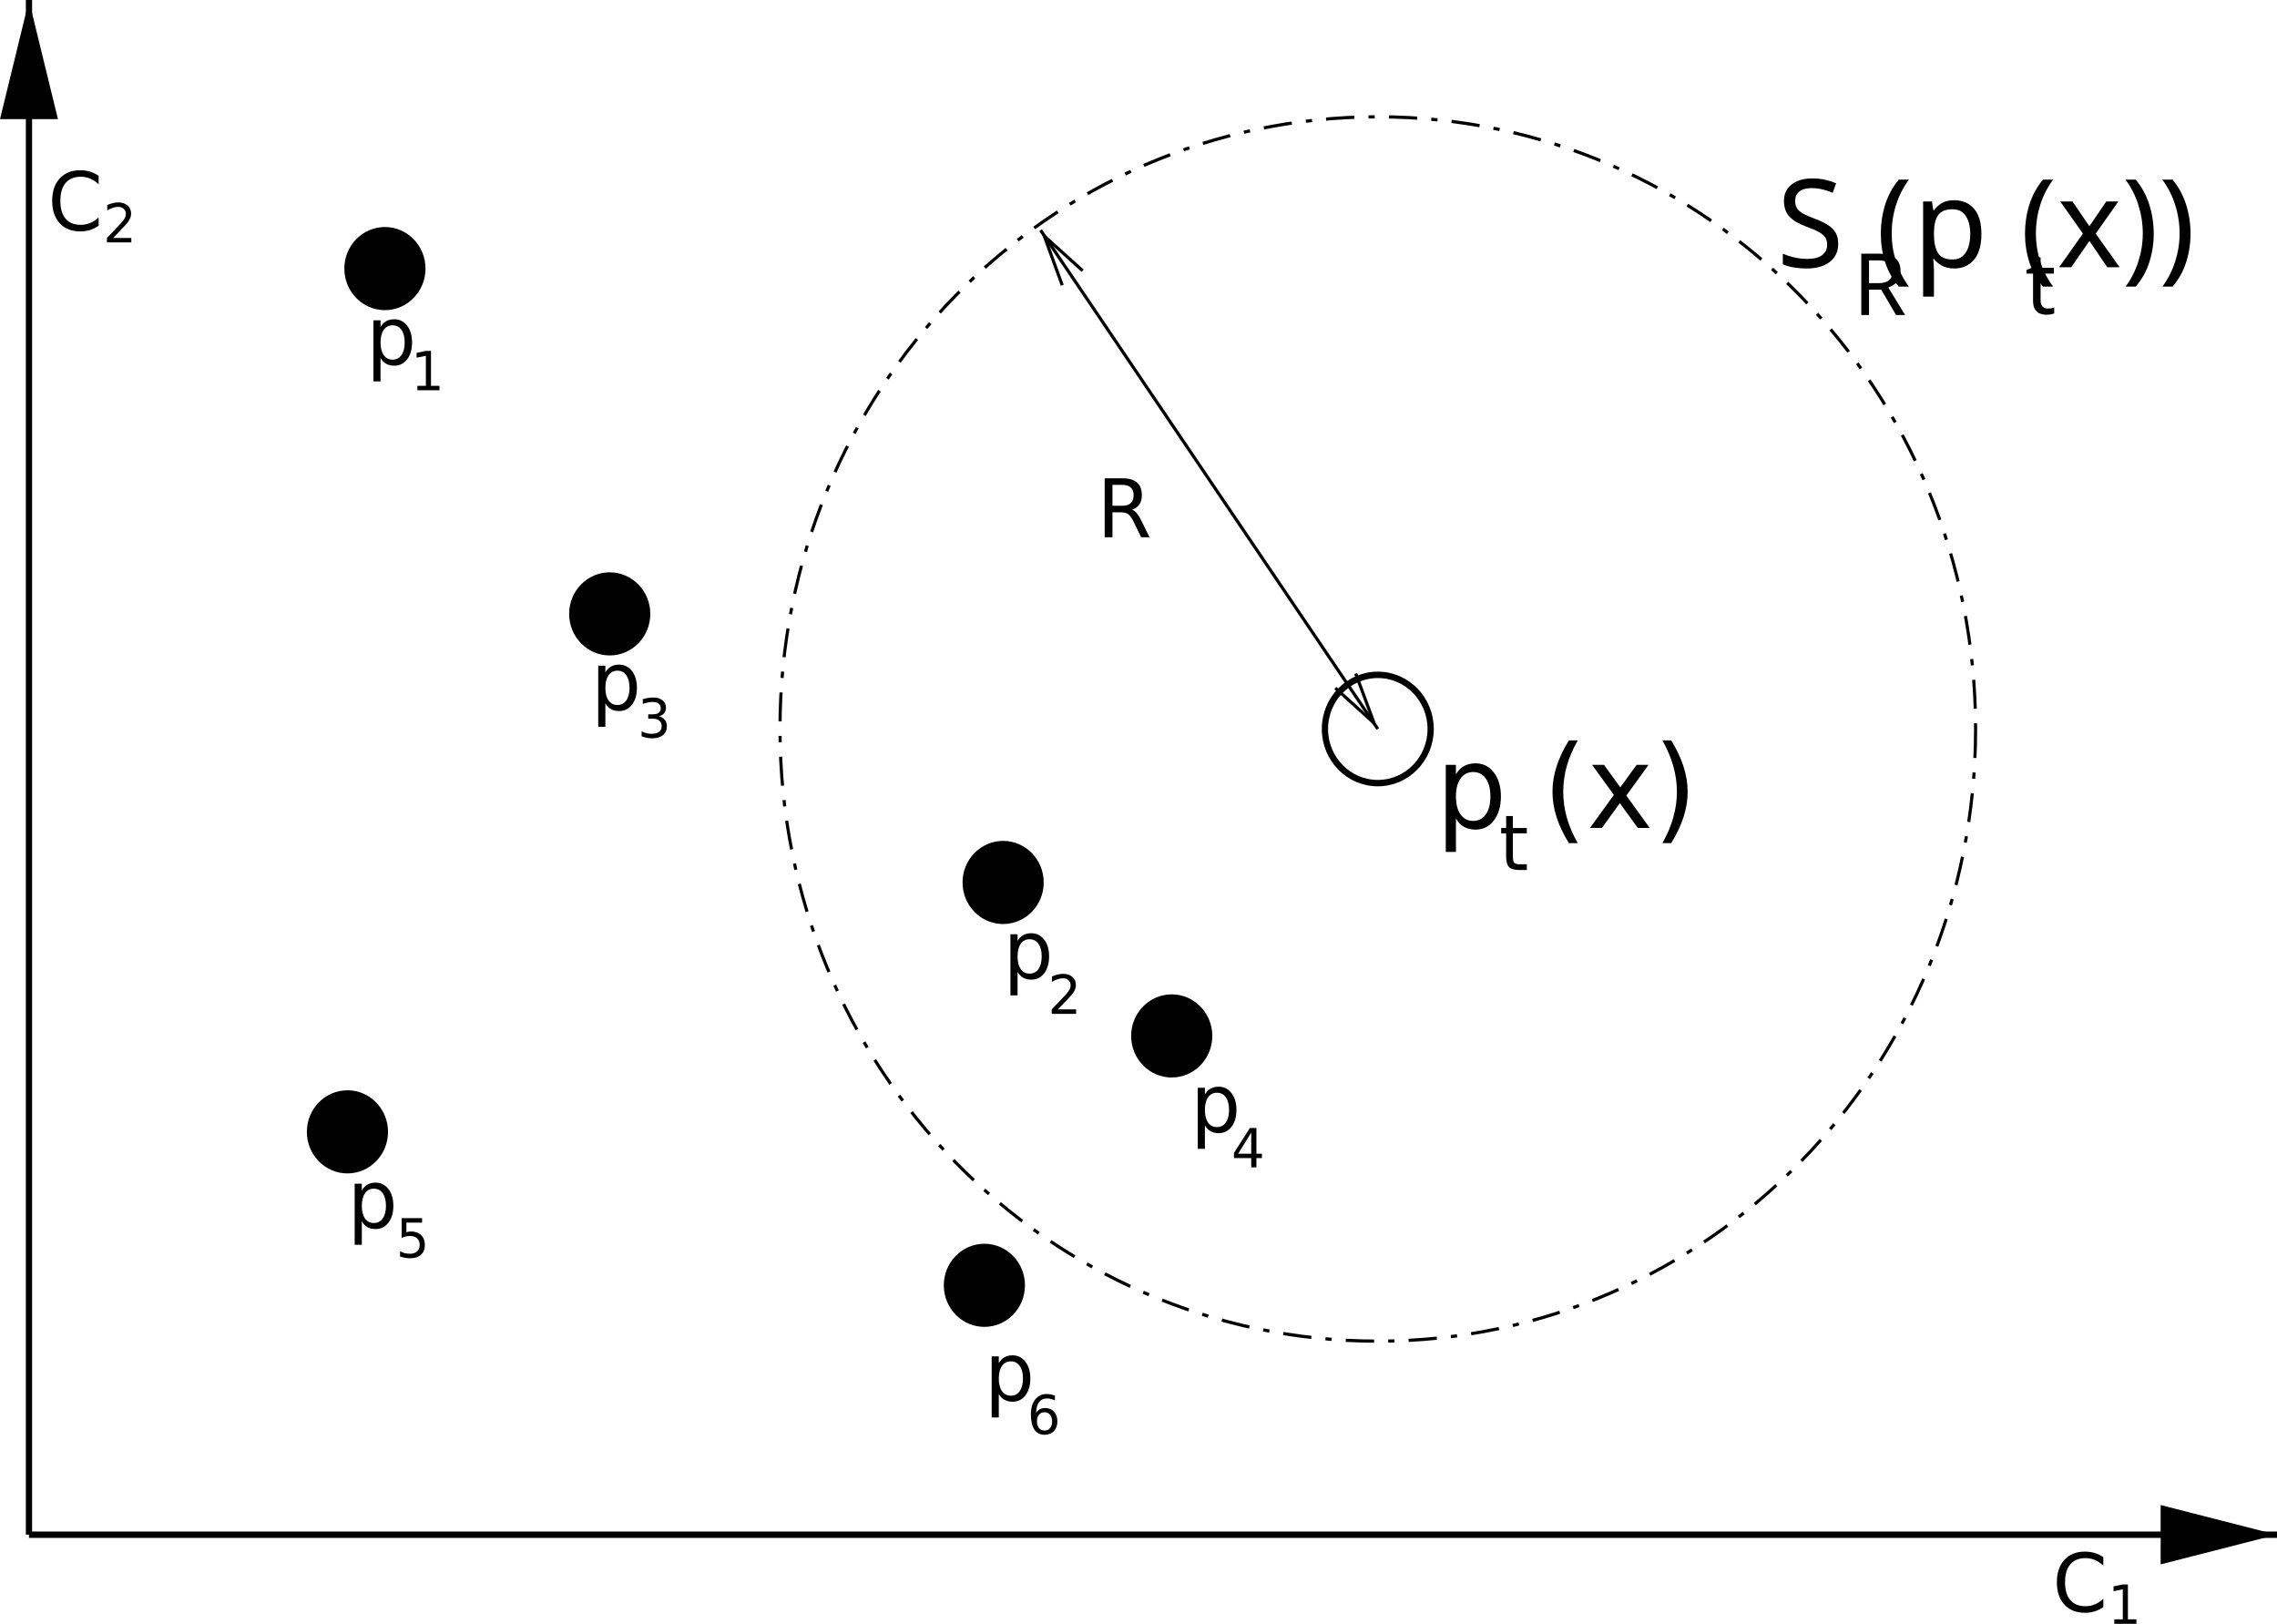
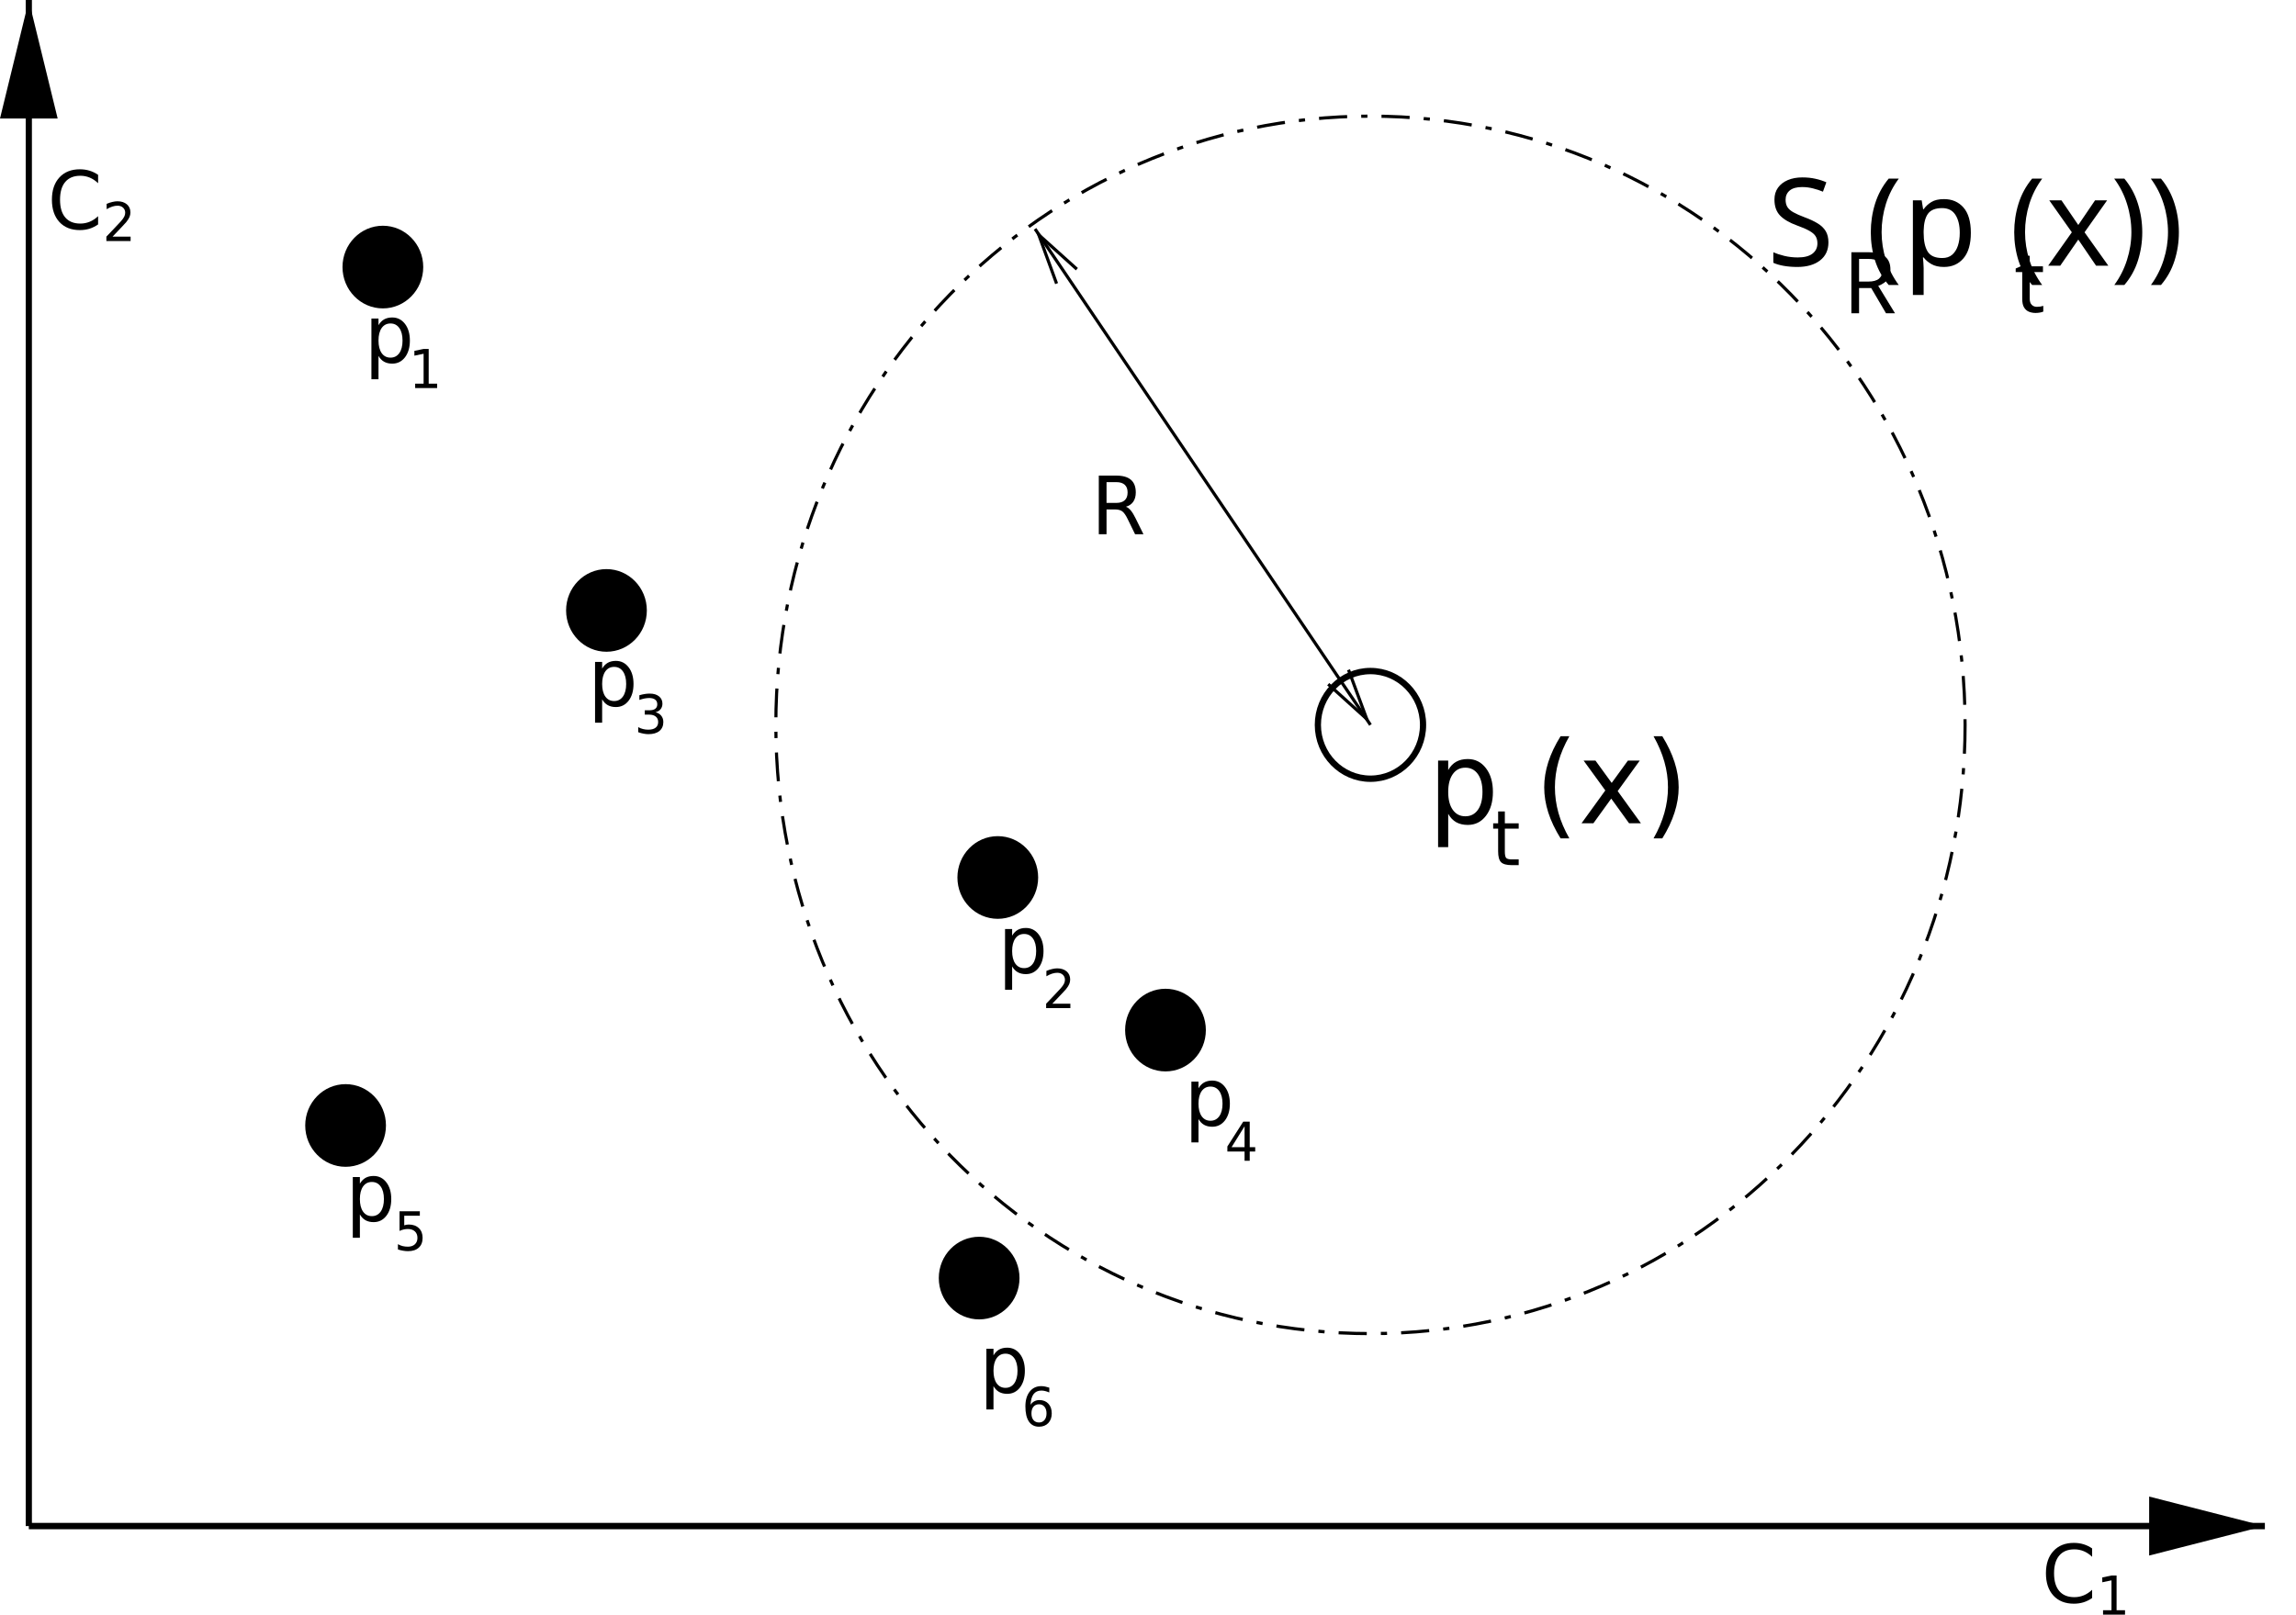
- <svg xmlns="http://www.w3.org/2000/svg" id="svg4136" version="1.1" xml:space="preserve" width="678.517" height="483.856" viewBox="0 0 678.517 483.856">
+ <svg xmlns="http://www.w3.org/2000/svg" id="svg4136" version="1.1" xml:space="preserve" width="687.839" height="483.856" viewBox="0 0 687.839 483.856">
  <defs id="defs4140">
    <clipPath clipPathUnits="userSpaceOnUse" id="clipPath4154">
-       <path d="M 0,0 543,0 543,388 0,388 0,0 Z" id="path4156" />
+       <path d="M 0,0 H 543 V 388 H 0 Z" id="path4156" />
    </clipPath>
    <clipPath clipPathUnits="userSpaceOnUse" id="clipPath4208">
-       <path d="m -1.227,390.453 0,-393.656 546.704,0 0,393.656 -546.704,0 z m 14.09,-30.098 0,29.168 -11.91,0 0,-29.168 5.953,24.391 5.957,-24.391 z" id="path4210" />
+       <path d="M -1.227,390.453 V -3.203 h 546.704 v 393.656 z m 14.09,-30.098 v 29.168 H 0.953 v -29.168 l 5.953,24.391 z" id="path4210" />
    </clipPath>
    <clipPath clipPathUnits="userSpaceOnUse" id="clipPath4218">
-       <path d="M 6,22 8,22 8,388 6,388 6,22 Z" id="path4220" />
+       <path d="M 6,22 H 8 V 388 H 6 Z" id="path4220" />
    </clipPath>
    <clipPath clipPathUnits="userSpaceOnUse" id="clipPath4240">
-       <path d="m -1.227,390.453 0,-393.656 546.704,0 0,393.656 -546.704,0 z m 259.317,-66.984 -8.434,12.703 -4.965,-3.457 8.536,-12.703 -4.27,11.687 9.133,-8.23 z m 60.238,-99.492 8.434,-12.704 4.965,3.457 -8.536,12.704 4.368,-11.789 -9.231,8.332 z" id="path4242" />
+       <path d="M -1.227,390.453 V -3.203 h 546.704 v 393.656 z m 259.317,-66.984 -8.434,12.703 -4.965,-3.457 8.536,-12.703 -4.27,11.687 z m 60.238,-99.492 8.434,-12.704 4.965,3.457 -8.536,12.704 4.368,-11.789 z" id="path4242" />
    </clipPath>
    <clipPath clipPathUnits="userSpaceOnUse" id="clipPath4250">
-       <path d="m 247,214 82,0 0,120 -82,0 0,-120 z" id="path4252" />
+       <path d="m 247,214 h 82 v 120 h -82 z" id="path4252" />
    </clipPath>
    <clipPath clipPathUnits="userSpaceOnUse" id="clipPath4274">
-       <path d="m -1.227,390.453 0,-393.656 546.704,0 0,393.656 -546.704,0 z M 515.82,16.055 l 28.485,0 0,12.195 -28.485,0 23.817,-6.098 -23.817,-6.097 z" id="path4276" />
+       <path d="M -1.227,390.453 V -3.203 H 545.477 V 390.453 Z M 515.82,16.055 h 28.485 V 28.25 H 515.82 l 23.817,-6.098 z" id="path4276" />
    </clipPath>
    <clipPath clipPathUnits="userSpaceOnUse" id="clipPath4284">
-       <path d="m 6,21 537,0 0,2 -537,0 0,-2 z" id="path4286" />
+       <path d="m 6,21 h 537 v 2 H 6 Z" id="path4286" />
    </clipPath>
  </defs>
  <g id="g4144" transform="matrix(1.25,0,0,-1.25,0,483.8562)">
    <g transform="translate(0,-0.91507)" id="g4148">
      <g id="g4150">
        <g clip-path="url(#clipPath4154)" id="g4152">
          <g id="g4158">
            <path id="path4160" style="fill:#000000;fill-opacity:1;fill-rule:evenodd;stroke:none" d="m 91.758,118.188 c 0,-5.051 -3.996,-9.149 -8.93,-9.149 -4.933,0 -8.933,4.098 -8.933,9.149 0,5.05 4,9.144 8.933,9.144 4.934,0 8.93,-4.094 8.93,-9.144" />
            <g transform="matrix(0.976553,0,0,1,0,388)" id="g4162">
              <path id="path4164" style="fill:none;stroke:#000000;stroke-width:1.524;stroke-linecap:butt;stroke-linejoin:miter;stroke-miterlimit:10;stroke-dasharray:none;stroke-opacity:1" d="m 93.961,-269.813 c 0,-5.05 -4.092,-9.148 -9.144,-9.148 -5.052,0 -9.148,4.098 -9.148,9.148 0,5.051 4.096,9.145 9.148,9.145 5.052,0 9.144,-4.094 9.144,-9.145 z" />
            </g>
            <path id="path4166" style="fill:#000000;fill-opacity:1;fill-rule:evenodd;stroke:none" d="m 243.598,81.602 c 0,-5.051 -3.996,-9.145 -8.93,-9.145 -4.934,0 -8.93,4.094 -8.93,9.145 0,5.05 3.996,9.144 8.93,9.144 4.934,0 8.93,-4.094 8.93,-9.144" />
            <g transform="matrix(0.976553,0,0,1,0,388)" id="g4168">
              <path id="path4170" style="fill:none;stroke:#000000;stroke-width:1.524;stroke-linecap:butt;stroke-linejoin:miter;stroke-miterlimit:10;stroke-dasharray:none;stroke-opacity:1" d="m 249.446,-306.398 c 0,-5.051 -4.092,-9.145 -9.144,-9.145 -5.052,0 -9.144,4.094 -9.144,9.145 0,5.05 4.092,9.144 9.144,9.144 5.052,0 9.144,-4.094 9.144,-9.144 z" />
            </g>
            <path id="path4172" style="fill:#000000;fill-opacity:1;fill-rule:evenodd;stroke:none" d="m 154.281,241.66 c 0,-5.051 -4,-9.144 -8.929,-9.144 -4.934,0 -8.934,4.093 -8.934,9.144 0,5.051 4,9.145 8.934,9.145 4.929,0 8.929,-4.094 8.929,-9.145" />
            <g transform="matrix(0.976553,0,0,1,0,388)" id="g4174">
              <path id="path4176" style="fill:none;stroke:#000000;stroke-width:1.524;stroke-linecap:butt;stroke-linejoin:miter;stroke-miterlimit:10;stroke-dasharray:none;stroke-opacity:1" d="m 157.986,-146.34 c 0,-5.051 -4.097,-9.144 -9.145,-9.144 -5.052,0 -9.148,4.093 -9.148,9.144 0,5.051 4.096,9.145 9.148,9.145 5.048,0 9.145,-4.094 9.145,-9.145 z" />
            </g>
            <path id="path4178" style="fill:#000000;fill-opacity:1;fill-rule:evenodd;stroke:none" d="m 248.066,177.637 c 0,-5.051 -4,-9.149 -8.933,-9.149 -4.93,0 -8.93,4.098 -8.93,9.149 0,5.051 4,9.148 8.93,9.148 4.933,0 8.933,-4.097 8.933,-9.148" />
            <g transform="matrix(0.976553,0,0,1,0,388)" id="g4180">
              <path id="path4182" style="fill:none;stroke:#000000;stroke-width:1.524;stroke-linecap:butt;stroke-linejoin:miter;stroke-miterlimit:10;stroke-dasharray:none;stroke-opacity:1" d="m 254.022,-210.363 c 0,-5.051 -4.096,-9.149 -9.148,-9.149 -5.048,0 -9.144,4.098 -9.144,9.149 0,5.05 4.096,9.148 9.144,9.148 5.052,0 9.148,-4.098 9.148,-9.148 z" />
            </g>
            <path id="path4184" style="fill:#000000;fill-opacity:1;fill-rule:evenodd;stroke:none" d="m 100.691,323.977 c 0,-5.051 -4,-9.149 -8.933,-9.149 -4.93,0 -8.93,4.098 -8.93,9.149 0,5.05 4,9.144 8.93,9.144 4.933,0 8.933,-4.094 8.933,-9.144" />
            <g transform="matrix(0.976553,0,0,1,0,388)" id="g4186">
              <path id="path4188" style="fill:none;stroke:#000000;stroke-width:1.524;stroke-linecap:butt;stroke-linejoin:miter;stroke-miterlimit:10;stroke-dasharray:none;stroke-opacity:1" d="m 103.109,-64.023 c 0,-5.051 -4.096,-9.149 -9.148,-9.149 -5.048,0 -9.144,4.098 -9.144,9.149 0,5.05 4.096,9.144 9.144,9.144 5.052,0 9.148,-4.094 9.148,-9.144 z" />
            </g>
            <path id="path4190" style="fill:#000000;fill-opacity:1;fill-rule:evenodd;stroke:none" d="m 288.258,141.051 c 0,-5.051 -4,-9.145 -8.934,-9.145 -4.929,0 -8.929,4.094 -8.929,9.145 0,5.051 4,9.148 8.929,9.148 4.934,0 8.934,-4.097 8.934,-9.148" />
            <g transform="matrix(0.976553,0,0,1,0,388)" id="g4192">
              <path id="path4194" style="fill:none;stroke:#000000;stroke-width:1.524;stroke-linecap:butt;stroke-linejoin:miter;stroke-miterlimit:10;stroke-dasharray:none;stroke-opacity:1" d="m 295.179,-246.949 c 0,-5.051 -4.096,-9.145 -9.148,-9.145 -5.048,0 -9.144,4.094 -9.144,9.145 0,5.051 4.096,9.148 9.144,9.148 5.052,0 9.148,-4.097 9.148,-9.148 z" />
            </g>
            <g transform="matrix(0.976553,0,0,1,0,388)" id="g4196">
              <path id="path4198" style="fill:none;stroke:#000000;stroke-width:0.762;stroke-linecap:butt;stroke-linejoin:miter;stroke-miterlimit:10;stroke-dasharray:6.91, 3.455, 1.524, 3.455;stroke-dashoffset:0;stroke-opacity:1" d="m 482.269,-173.777 c 0,-80.598 -65.337,-145.934 -145.93,-145.934 -80.597,0 -145.933,65.336 -145.933,145.934 0,80.593 65.336,145.933 145.933,145.933 80.593,0 145.93,-65.34 145.93,-145.933 z" />
            </g>
            <g transform="matrix(0.976553,0,0,1,0,388)" id="g4200">
              <path id="path4202" style="fill:none;stroke:#000000;stroke-width:1.524;stroke-linecap:butt;stroke-linejoin:miter;stroke-miterlimit:10;stroke-dasharray:none;stroke-opacity:1" d="m 349.243,-173.777 c 0,-7.129 -5.776,-12.907 -12.904,-12.907 -7.128,0 -12.908,5.778 -12.908,12.907 0,7.125 5.78,12.906 12.908,12.906 7.128,0 12.904,-5.781 12.904,-12.906 z" />
            </g>
          </g>
          <g id="g4204">
            <g clip-path="url(#clipPath4208)" id="g4206">
              <g id="g4212">
                <g id="g4214">
                  <g clip-path="url(#clipPath4218)" id="g4216">
                    <g id="g4222">
                      <g transform="matrix(0.976553,0,0,1,0,388)" id="g4224">
-                         <path id="path4226" style="fill:none;stroke:#000000;stroke-width:1.524;stroke-linecap:butt;stroke-linejoin:miter;stroke-miterlimit:10;stroke-dasharray:none;stroke-opacity:1" d="M 7.072,-365.848 7.072,0" />
+                         <path id="path4226" style="fill:none;stroke:#000000;stroke-width:1.524;stroke-linecap:butt;stroke-linejoin:miter;stroke-miterlimit:10;stroke-dasharray:none;stroke-opacity:1" d="M 7.072,-365.848 V 0" />
                      </g>
                    </g>
                  </g>
                </g>
              </g>
            </g>
          </g>
          <g id="g4228">
-             <path id="path4230" style="fill:#000000;fill-opacity:1;fill-rule:evenodd;stroke:none" d="m 12.863,360.355 -5.957,24.391 -5.953,-24.391 11.91,0" />
+             <path id="path4230" style="fill:#000000;fill-opacity:1;fill-rule:evenodd;stroke:none" d="M 12.863,360.355 6.906,384.746 0.953,360.355 h 11.91" />
            <g transform="matrix(0.976553,0,0,1,0,388)" id="g4232">
-               <path id="path4234" style="fill:none;stroke:#000000;stroke-width:1.524;stroke-linecap:butt;stroke-linejoin:miter;stroke-miterlimit:10;stroke-dasharray:none;stroke-opacity:1" d="m 13.172,-27.645 -6.1,24.391 -6.096,-24.391 12.196,0 z" />
+               <path id="path4234" style="fill:none;stroke:#000000;stroke-width:1.524;stroke-linecap:butt;stroke-linejoin:miter;stroke-miterlimit:10;stroke-dasharray:none;stroke-opacity:1" d="M 13.172,-27.645 7.072,-3.254 0.976,-27.645 Z" />
            </g>
          </g>
          <g id="g4236">
            <g clip-path="url(#clipPath4240)" id="g4238">
              <g id="g4244">
                <g id="g4246">
                  <g clip-path="url(#clipPath4250)" id="g4248">
                    <g id="g4254">
                      <g transform="matrix(0.976553,0,0,1,0,388)" id="g4256">
                        <path id="path4258" style="fill:none;stroke:#000000;stroke-width:0.762;stroke-linecap:butt;stroke-linejoin:miter;stroke-miterlimit:10;stroke-dasharray:none;stroke-opacity:1" d="M 336.339,-173.777 254.022,-54.879" />
                      </g>
                    </g>
                  </g>
                </g>
              </g>
            </g>
          </g>
          <g id="g4260">
            <g transform="matrix(0.976553,0,0,1,0,388)" id="g4262">
              <path id="path4264" style="fill:none;stroke:#000000;stroke-width:0.762;stroke-linecap:butt;stroke-linejoin:miter;stroke-miterlimit:10;stroke-dasharray:none;stroke-opacity:1" d="m 325.971,-164.023 9.452,-8.332 -4.472,11.789" />
            </g>
            <g transform="matrix(0.976553,0,0,1,0,388)" id="g4266">
              <path id="path4268" style="fill:none;stroke:#000000;stroke-width:0.762;stroke-linecap:butt;stroke-linejoin:miter;stroke-miterlimit:10;stroke-dasharray:none;stroke-opacity:1" d="m 264.287,-64.531 -9.353,8.23 4.372,-11.687" />
            </g>
          </g>
          <g id="g4270">
            <g clip-path="url(#clipPath4274)" id="g4272">
              <g id="g4278">
                <g id="g4280">
                  <g clip-path="url(#clipPath4284)" id="g4282">
                    <g id="g4288">
                      <g transform="matrix(0.976553,0,0,1,0,388)" id="g4290">
-                         <path id="path4292" style="fill:none;stroke:#000000;stroke-width:1.524;stroke-linecap:butt;stroke-linejoin:miter;stroke-miterlimit:10;stroke-dasharray:none;stroke-opacity:1" d="m 7.072,-365.848 548.773,0" />
+                         <path id="path4292" style="fill:none;stroke:#000000;stroke-width:1.524;stroke-linecap:butt;stroke-linejoin:miter;stroke-miterlimit:10;stroke-dasharray:none;stroke-opacity:1" d="M 7.072,-365.848 H 555.845" />
                      </g>
                    </g>
                  </g>
                </g>
              </g>
            </g>
          </g>
          <g id="g4294">
-             <path id="path4296" style="fill:#000000;fill-opacity:1;fill-rule:evenodd;stroke:none" d="m 515.82,16.055 23.817,6.097 -23.817,6.098 0,-12.195" />
+             <path id="path4296" style="fill:#000000;fill-opacity:1;fill-rule:evenodd;stroke:none" d="m 515.82,16.055 23.817,6.097 -23.817,6.098 V 16.055" />
            <g transform="matrix(0.976553,0,0,1,0,388)" id="g4298">
-               <path id="path4300" style="fill:none;stroke:#000000;stroke-width:1.524;stroke-linecap:butt;stroke-linejoin:miter;stroke-miterlimit:10;stroke-dasharray:none;stroke-opacity:1" d="m 528.205,-371.945 24.388,6.097 -24.388,6.098 0,-12.195 z" />
+               <path id="path4300" style="fill:none;stroke:#000000;stroke-width:1.524;stroke-linecap:butt;stroke-linejoin:miter;stroke-miterlimit:10;stroke-dasharray:none;stroke-opacity:1" d="m 528.205,-371.945 24.388,6.097 -24.388,6.098 z" />
            </g>
          </g>
        </g>
      </g>
    </g>
-     <text id="text4302" style="font-variant:normal;font-weight:normal;font-size:19.06px;font-family:'DejaVu Sans';-inkscape-font-specification:DejaVuSans;writing-mode:lr-tb;fill:#000000;fill-opacity:1;fill-rule:nonzero;stroke:none" transform="scale(0.988207,-1.011934)" x="264.612" y="-255.958">
+     <text id="text4302" style="font-variant:normal;font-weight:normal;font-size:19.06px;line-height:0%;font-family:'DejaVu Sans';-inkscape-font-specification:DejaVuSans;writing-mode:lr-tb;fill:#000000;fill-opacity:1;fill-rule:nonzero;stroke:none" transform="scale(0.988207,-1.011934)" x="264.612" y="-255.958">
      <tspan id="tspan4304" y="-255.958" x="264.612">R</tspan>
      <tspan id="tspan4306" y="-52.576" x="237.494">p</tspan>
    </text>
-     <text id="text4308" style="font-variant:normal;font-weight:normal;font-size:12.707px;font-family:'DejaVu Sans';-inkscape-font-specification:DejaVuSans;writing-mode:lr-tb;fill:#000000;fill-opacity:1;fill-rule:nonzero;stroke:none" transform="scale(0.988207,-1.011934)" x="247.793" y="-44.708">
+     <text id="text4308" style="font-variant:normal;font-weight:normal;font-size:12.707px;line-height:0%;font-family:'DejaVu Sans';-inkscape-font-specification:DejaVuSans;writing-mode:lr-tb;fill:#000000;fill-opacity:1;fill-rule:nonzero;stroke:none" transform="scale(0.988207,-1.011934)" x="247.793" y="-44.708">
      <tspan id="tspan4310" y="-44.708" x="247.793">6</tspan>
    </text>
-     <text id="text4312" style="font-variant:normal;font-weight:normal;font-size:19.06px;font-family:'DejaVu Sans';-inkscape-font-specification:DejaVuSans;writing-mode:lr-tb;fill:#000000;fill-opacity:1;fill-rule:nonzero;stroke:none" transform="scale(0.988207,-1.011934)" x="287.21" y="-115.85">
+     <text id="text4312" style="font-variant:normal;font-weight:normal;font-size:19.06px;line-height:0%;font-family:'DejaVu Sans';-inkscape-font-specification:DejaVuSans;writing-mode:lr-tb;fill:#000000;fill-opacity:1;fill-rule:nonzero;stroke:none" transform="scale(0.988207,-1.011934)" x="287.21" y="-115.85">
      <tspan id="tspan4314" y="-115.85" x="287.21">p</tspan>
    </text>
-     <text id="text4316" style="font-variant:normal;font-weight:normal;font-size:12.707px;font-family:'DejaVu Sans';-inkscape-font-specification:DejaVuSans;writing-mode:lr-tb;fill:#000000;fill-opacity:1;fill-rule:nonzero;stroke:none" transform="scale(0.988207,-1.011934)" x="297.043" y="-107.526">
+     <text id="text4316" style="font-variant:normal;font-weight:normal;font-size:12.707px;line-height:0%;font-family:'DejaVu Sans';-inkscape-font-specification:DejaVuSans;writing-mode:lr-tb;fill:#000000;fill-opacity:1;fill-rule:nonzero;stroke:none" transform="scale(0.988207,-1.011934)" x="297.043" y="-107.526">
      <tspan id="tspan4318" y="-107.526" x="297.043">4</tspan>
    </text>
-     <text id="text4320" style="font-variant:normal;font-weight:normal;font-size:19.06px;font-family:'DejaVu Sans';-inkscape-font-specification:DejaVuSans;writing-mode:lr-tb;fill:#000000;fill-opacity:1;fill-rule:nonzero;stroke:none" transform="scale(0.988207,-1.011934)" x="142.581" y="-215.282">
+     <text id="text4320" style="font-variant:normal;font-weight:normal;font-size:19.06px;line-height:0%;font-family:'DejaVu Sans';-inkscape-font-specification:DejaVuSans;writing-mode:lr-tb;fill:#000000;fill-opacity:1;fill-rule:nonzero;stroke:none" transform="scale(0.988207,-1.011934)" x="142.581" y="-215.282">
      <tspan id="tspan4322" y="-215.282" x="142.581">p</tspan>
    </text>
-     <text id="text4324" style="font-variant:normal;font-weight:normal;font-size:12.707px;font-family:'DejaVu Sans';-inkscape-font-specification:DejaVuSans;writing-mode:lr-tb;fill:#000000;fill-opacity:1;fill-rule:nonzero;stroke:none" transform="scale(0.988207,-1.011934)" x="153.813" y="-208.779">
+     <text id="text4324" style="font-variant:normal;font-weight:normal;font-size:12.707px;line-height:0%;font-family:'DejaVu Sans';-inkscape-font-specification:DejaVuSans;writing-mode:lr-tb;fill:#000000;fill-opacity:1;fill-rule:nonzero;stroke:none" transform="scale(0.988207,-1.011934)" x="153.813" y="-208.779">
      <tspan id="tspan4326" y="-208.779" x="153.813">3</tspan>
    </text>
-     <text id="text4328" style="font-variant:normal;font-weight:normal;font-size:19.06px;font-family:'DejaVu Sans';-inkscape-font-specification:DejaVuSans;writing-mode:lr-tb;fill:#000000;fill-opacity:1;fill-rule:nonzero;stroke:none" transform="scale(0.988207,-1.011934)" x="88.345" y="-296.636">
+     <text id="text4328" style="font-variant:normal;font-weight:normal;font-size:19.06px;line-height:0%;font-family:'DejaVu Sans';-inkscape-font-specification:DejaVuSans;writing-mode:lr-tb;fill:#000000;fill-opacity:1;fill-rule:nonzero;stroke:none" transform="scale(0.988207,-1.011934)" x="88.345" y="-296.636">
      <tspan id="tspan4330" y="-296.636" x="88.345">p</tspan>
    </text>
-     <text id="text4332" style="font-variant:normal;font-weight:normal;font-size:12.707px;font-family:'DejaVu Sans';-inkscape-font-specification:DejaVuSans;writing-mode:lr-tb;fill:#000000;fill-opacity:1;fill-rule:nonzero;stroke:none" transform="scale(0.988207,-1.011934)" x="99.111" y="-290.588">
+     <text id="text4332" style="font-variant:normal;font-weight:normal;font-size:12.707px;line-height:0%;font-family:'DejaVu Sans';-inkscape-font-specification:DejaVuSans;writing-mode:lr-tb;fill:#000000;fill-opacity:1;fill-rule:nonzero;stroke:none" transform="scale(0.988207,-1.011934)" x="99.111" y="-290.588">
      <tspan id="tspan4334" y="-290.588" x="99.111">1</tspan>
    </text>
-     <text id="text4336" style="font-variant:normal;font-weight:normal;font-size:19.06px;font-family:'DejaVu Sans';-inkscape-font-specification:DejaVuSans;writing-mode:lr-tb;fill:#000000;fill-opacity:1;fill-rule:nonzero;stroke:none" transform="scale(0.988207,-1.011934)" x="83.827" y="-93.252">
+     <text id="text4336" style="font-variant:normal;font-weight:normal;font-size:19.06px;line-height:0%;font-family:'DejaVu Sans';-inkscape-font-specification:DejaVuSans;writing-mode:lr-tb;fill:#000000;fill-opacity:1;fill-rule:nonzero;stroke:none" transform="scale(0.988207,-1.011934)" x="83.827" y="-93.252">
      <tspan id="tspan4338" y="-93.252" x="83.827">p</tspan>
    </text>
-     <text id="text4340" style="font-variant:normal;font-weight:normal;font-size:12.707px;font-family:'DejaVu Sans';-inkscape-font-specification:DejaVuSans;writing-mode:lr-tb;fill:#000000;fill-opacity:1;fill-rule:nonzero;stroke:none" transform="scale(0.988207,-1.011934)" x="95.525" y="-86.295">
+     <text id="text4340" style="font-variant:normal;font-weight:normal;font-size:12.707px;line-height:0%;font-family:'DejaVu Sans';-inkscape-font-specification:DejaVuSans;writing-mode:lr-tb;fill:#000000;fill-opacity:1;fill-rule:nonzero;stroke:none" transform="scale(0.988207,-1.011934)" x="95.525" y="-86.295">
      <tspan id="tspan4342" y="-86.295" x="95.525">5</tspan>
    </text>
-     <text id="text4344" style="font-variant:normal;font-weight:normal;font-size:19.06px;font-family:'DejaVu Sans';-inkscape-font-specification:DejaVuSans;writing-mode:lr-tb;fill:#000000;fill-opacity:1;fill-rule:nonzero;stroke:none" transform="scale(0.988207,-1.011934)" x="242.014" y="-152.007">
+     <text id="text4344" style="font-variant:normal;font-weight:normal;font-size:19.06px;line-height:0%;font-family:'DejaVu Sans';-inkscape-font-specification:DejaVuSans;writing-mode:lr-tb;fill:#000000;fill-opacity:1;fill-rule:nonzero;stroke:none" transform="scale(0.988207,-1.011934)" x="242.014" y="-152.007">
      <tspan id="tspan4346" y="-152.007" x="242.014">p</tspan>
    </text>
-     <text id="text4348" style="font-variant:normal;font-weight:normal;font-size:12.707px;font-family:'DejaVu Sans';-inkscape-font-specification:DejaVuSans;writing-mode:lr-tb;fill:#000000;fill-opacity:1;fill-rule:nonzero;stroke:none" transform="scale(0.988207,-1.011934)" x="252.779" y="-143.684">
+     <text id="text4348" style="font-variant:normal;font-weight:normal;font-size:12.707px;line-height:0%;font-family:'DejaVu Sans';-inkscape-font-specification:DejaVuSans;writing-mode:lr-tb;fill:#000000;fill-opacity:1;fill-rule:nonzero;stroke:none" transform="scale(0.988207,-1.011934)" x="252.779" y="-143.684">
      <tspan id="tspan4350" y="-143.684" x="252.779">2</tspan>
    </text>
-     <text id="text4352" style="font-variant:normal;font-weight:normal;font-size:27.164px;font-family:'DejaVu Sans';-inkscape-font-specification:DejaVuSans;writing-mode:lr-tb;fill:#000000;fill-opacity:1;fill-rule:nonzero;stroke:none" transform="scale(0.988207,-1.011934)" x="346.305" y="-187.48">
+     <text id="text4352" style="font-variant:normal;font-weight:normal;font-size:27.164px;line-height:0%;font-family:'DejaVu Sans';-inkscape-font-specification:DejaVuSans;writing-mode:lr-tb;fill:#000000;fill-opacity:1;fill-rule:nonzero;stroke:none" transform="scale(0.988207,-1.011934)" x="346.305" y="-187.48">
      <tspan id="tspan4354" y="-187.48" x="346.305">p (x)</tspan>
    </text>
-     <text id="text4356" style="font-variant:normal;font-weight:normal;font-size:18.109px;font-family:'DejaVu Sans';-inkscape-font-specification:DejaVuSans;writing-mode:lr-tb;fill:#000000;fill-opacity:1;fill-rule:nonzero;stroke:none" transform="scale(0.988207,-1.011934)" x="361.648" y="-177.563">
+     <text id="text4356" style="font-variant:normal;font-weight:normal;font-size:18.109px;line-height:0%;font-family:'DejaVu Sans';-inkscape-font-specification:DejaVuSans;writing-mode:lr-tb;fill:#000000;fill-opacity:1;fill-rule:nonzero;stroke:none" transform="scale(0.988207,-1.011934)" x="361.648" y="-177.563">
      <tspan id="tspan4358" y="-177.563" x="361.648">t</tspan>
    </text>
-     <text id="text4366" style="font-variant:normal;font-weight:normal;font-size:12.707px;font-family:'DejaVu Sans';-inkscape-font-specification:DejaVuSans;writing-mode:lr-tb;fill:#000000;fill-opacity:1;fill-rule:nonzero;stroke:none" transform="scale(0.988207,-1.011934)" x="425.236" y="-329.933">
+     <text id="text4366" style="font-variant:normal;font-weight:normal;font-size:12.707px;line-height:0%;font-family:'DejaVu Sans';-inkscape-font-specification:DejaVuSans;writing-mode:lr-tb;fill:#000000;fill-opacity:1;fill-rule:nonzero;stroke:none" transform="scale(0.988207,-1.011934)" x="425.236" y="-329.933">
      <tspan id="tspan4368" y="-329.933" x="425.236" />
    </text>
-     <text id="text4370" style="font-variant:normal;font-weight:normal;font-size:19.06px;font-family:'DejaVu Sans';-inkscape-font-specification:DejaVuSans;writing-mode:lr-tb;fill:#000000;fill-opacity:1;fill-rule:nonzero;stroke:none" transform="scale(0.988207,-1.011934)" x="436.278" y="-332.792">
-       <tspan id="tspan4372" y="-332.792" x="436.278" />
-     </text>
-     <text id="text4374" style="font-variant:normal;font-weight:normal;font-size:12.707px;font-family:'DejaVu Sans';-inkscape-font-specification:DejaVuSans;writing-mode:lr-tb;fill:#000000;fill-opacity:1;fill-rule:nonzero;stroke:none" transform="scale(0.988207,-1.011934)" x="455.234" y="-326.29">
+     <text id="text4370" style="font-variant:normal;font-weight:normal;line-height:0%;font-family:'DejaVu Sans';-inkscape-font-specification:DejaVuSans;writing-mode:lr-tb;fill:#000000;fill-opacity:1;fill-rule:nonzero;stroke:none" transform="scale(0.988207,-1.011934)" x="436.278" y="-332.792">
+       <tspan id="tspan4372" y="-332.792" x="436.278" style="font-size:19.06px;line-height:1.25"> </tspan>
+     </text>
+     <text id="text4374" style="font-variant:normal;font-weight:normal;font-size:12.707px;line-height:0%;font-family:'DejaVu Sans';-inkscape-font-specification:DejaVuSans;writing-mode:lr-tb;fill:#000000;fill-opacity:1;fill-rule:nonzero;stroke:none" transform="scale(0.988207,-1.011934)" x="455.234" y="-326.29">
      <tspan id="tspan4376" y="-326.29" x="455.234" />
    </text>
-     <text id="text4378" style="font-variant:normal;font-weight:normal;font-size:19.06px;font-family:'DejaVu Sans';-inkscape-font-specification:DejaVuSans;writing-mode:lr-tb;fill:#000000;fill-opacity:1;fill-rule:nonzero;stroke:none" transform="scale(0.988207,-1.011934)" x="458.572" y="-332.792">
+     <text id="text4378" style="font-variant:normal;font-weight:normal;font-size:19.06px;line-height:0%;font-family:'DejaVu Sans';-inkscape-font-specification:DejaVuSans;writing-mode:lr-tb;fill:#000000;fill-opacity:1;fill-rule:nonzero;stroke:none" transform="scale(0.988207,-1.011934)" x="458.572" y="-332.792">
      <tspan id="tspan4382" y="-328.272" x="11.512">C</tspan>
    </text>
-     <text id="text4384" style="font-variant:normal;font-weight:normal;font-size:12.707px;font-family:'DejaVu Sans';-inkscape-font-specification:DejaVuSans;writing-mode:lr-tb;fill:#000000;fill-opacity:1;fill-rule:nonzero;stroke:none" transform="scale(0.988207,-1.011934)" x="24.864" y="-325.413">
+     <text id="text4384" style="font-variant:normal;font-weight:normal;font-size:12.707px;line-height:0%;font-family:'DejaVu Sans';-inkscape-font-specification:DejaVuSans;writing-mode:lr-tb;fill:#000000;fill-opacity:1;fill-rule:nonzero;stroke:none" transform="scale(0.988207,-1.011934)" x="24.864" y="-325.413">
      <tspan id="tspan4386" y="-325.413" x="24.864">2</tspan>
    </text>
-     <text id="text4388" style="font-variant:normal;font-weight:normal;font-size:19.06px;font-family:'DejaVu Sans';-inkscape-font-specification:DejaVuSans;writing-mode:lr-tb;fill:#000000;fill-opacity:1;fill-rule:nonzero;stroke:none" transform="scale(0.988207,-1.011934)" x="495.112" y="-2.86">
+     <text id="text4388" style="font-variant:normal;font-weight:normal;font-size:19.06px;line-height:0%;font-family:'DejaVu Sans';-inkscape-font-specification:DejaVuSans;writing-mode:lr-tb;fill:#000000;fill-opacity:1;fill-rule:nonzero;stroke:none" transform="scale(0.988207,-1.011934)" x="495.112" y="-2.86">
      <tspan id="tspan4390" y="-2.86" x="495.112">C</tspan>
    </text>
-     <text id="text4392" style="font-variant:normal;font-weight:normal;font-size:12.707px;font-family:'DejaVu Sans';-inkscape-font-specification:DejaVuSans;writing-mode:lr-tb;fill:#000000;fill-opacity:1;fill-rule:nonzero;stroke:none" transform="scale(0.988207,-1.011934)" x="508.464" y="8.6113942e-006">
+     <text id="text4392" style="font-variant:normal;font-weight:normal;font-size:12.707px;line-height:0%;font-family:'DejaVu Sans';-inkscape-font-specification:DejaVuSans;writing-mode:lr-tb;fill:#000000;fill-opacity:1;fill-rule:nonzero;stroke:none" transform="scale(0.988207,-1.011934)" x="508.464" y="8.6113942e-006">
      <tspan id="tspan4394" y="8.6113942e-006" x="508.464">1</tspan>
    </text>
-     <text xml:space="preserve" style="font-style:normal;font-weight:normal;font-size:17.553px;line-height:125%;font-family:sans-serif;letter-spacing:0px;word-spacing:0px;baseline-shift:baseline;fill:#000000;fill-opacity:1;stroke:none;stroke-width:1px;stroke-linecap:butt;stroke-linejoin:miter;stroke-opacity:1" x="423.525" y="-323.384" id="text4730" transform="scale(1,-1)">
-       <tspan id="tspan4732" x="423.525" y="-323.384" style="font-size:29.255px">S (p (x))</tspan>
-     </text>
-     <text xml:space="preserve" style="font-style:normal;font-weight:normal;font-size:46.807px;line-height:125%;font-family:sans-serif;letter-spacing:0px;word-spacing:0px;fill:#000000;fill-opacity:1;stroke:none;stroke-width:1px;stroke-linecap:butt;stroke-linejoin:miter;stroke-opacity:1" x="441.725" y="-311.987" id="text4742" transform="scale(1,-1)">
-       <tspan id="tspan4744" x="441.725" y="-311.987" style="font-size:20.478px">R</tspan>
-     </text>
-     <text xml:space="preserve" style="font-style:normal;font-weight:normal;font-size:46.807px;line-height:125%;font-family:sans-serif;letter-spacing:0px;word-spacing:0px;fill:#000000;fill-opacity:1;stroke:none;stroke-width:1px;stroke-linecap:butt;stroke-linejoin:miter;stroke-opacity:1" x="482.767" y="-312.262" id="text4746" transform="scale(1,-1)">
-       <tspan id="tspan4748" x="482.767" y="-312.262" style="font-size:20.478px">t</tspan>
+     <text xml:space="preserve" style="font-style:normal;font-weight:normal;line-height:0%;font-family:sans-serif;letter-spacing:0px;word-spacing:0px;baseline-shift:baseline;fill:#000000;fill-opacity:1;stroke:none;stroke-width:1px;stroke-linecap:butt;stroke-linejoin:miter;stroke-opacity:1" x="423.525" y="-323.384" id="text4730" transform="scale(1,-1)">
+       <tspan id="tspan4732" x="423.525" y="-323.384" style="font-size:29.255px;line-height:1.25">S (p (x))</tspan>
+     </text>
+     <text xml:space="preserve" style="font-style:normal;font-weight:normal;line-height:0%;font-family:sans-serif;letter-spacing:0px;word-spacing:0px;fill:#000000;fill-opacity:1;stroke:none;stroke-width:1px;stroke-linecap:butt;stroke-linejoin:miter;stroke-opacity:1" x="441.725" y="-311.987" id="text4742" transform="scale(1,-1)">
+       <tspan id="tspan4744" x="441.725" y="-311.987" style="font-size:20.478px;line-height:1.25">R</tspan>
+     </text>
+     <text xml:space="preserve" style="font-style:normal;font-weight:normal;line-height:0%;font-family:sans-serif;letter-spacing:0px;word-spacing:0px;fill:#000000;fill-opacity:1;stroke:none;stroke-width:1px;stroke-linecap:butt;stroke-linejoin:miter;stroke-opacity:1" x="482.767" y="-312.262" id="text4746" transform="scale(1,-1)">
+       <tspan id="tspan4748" x="482.767" y="-312.262" style="font-size:20.478px;line-height:1.25">t</tspan>
    </text>
  </g>
</svg>
